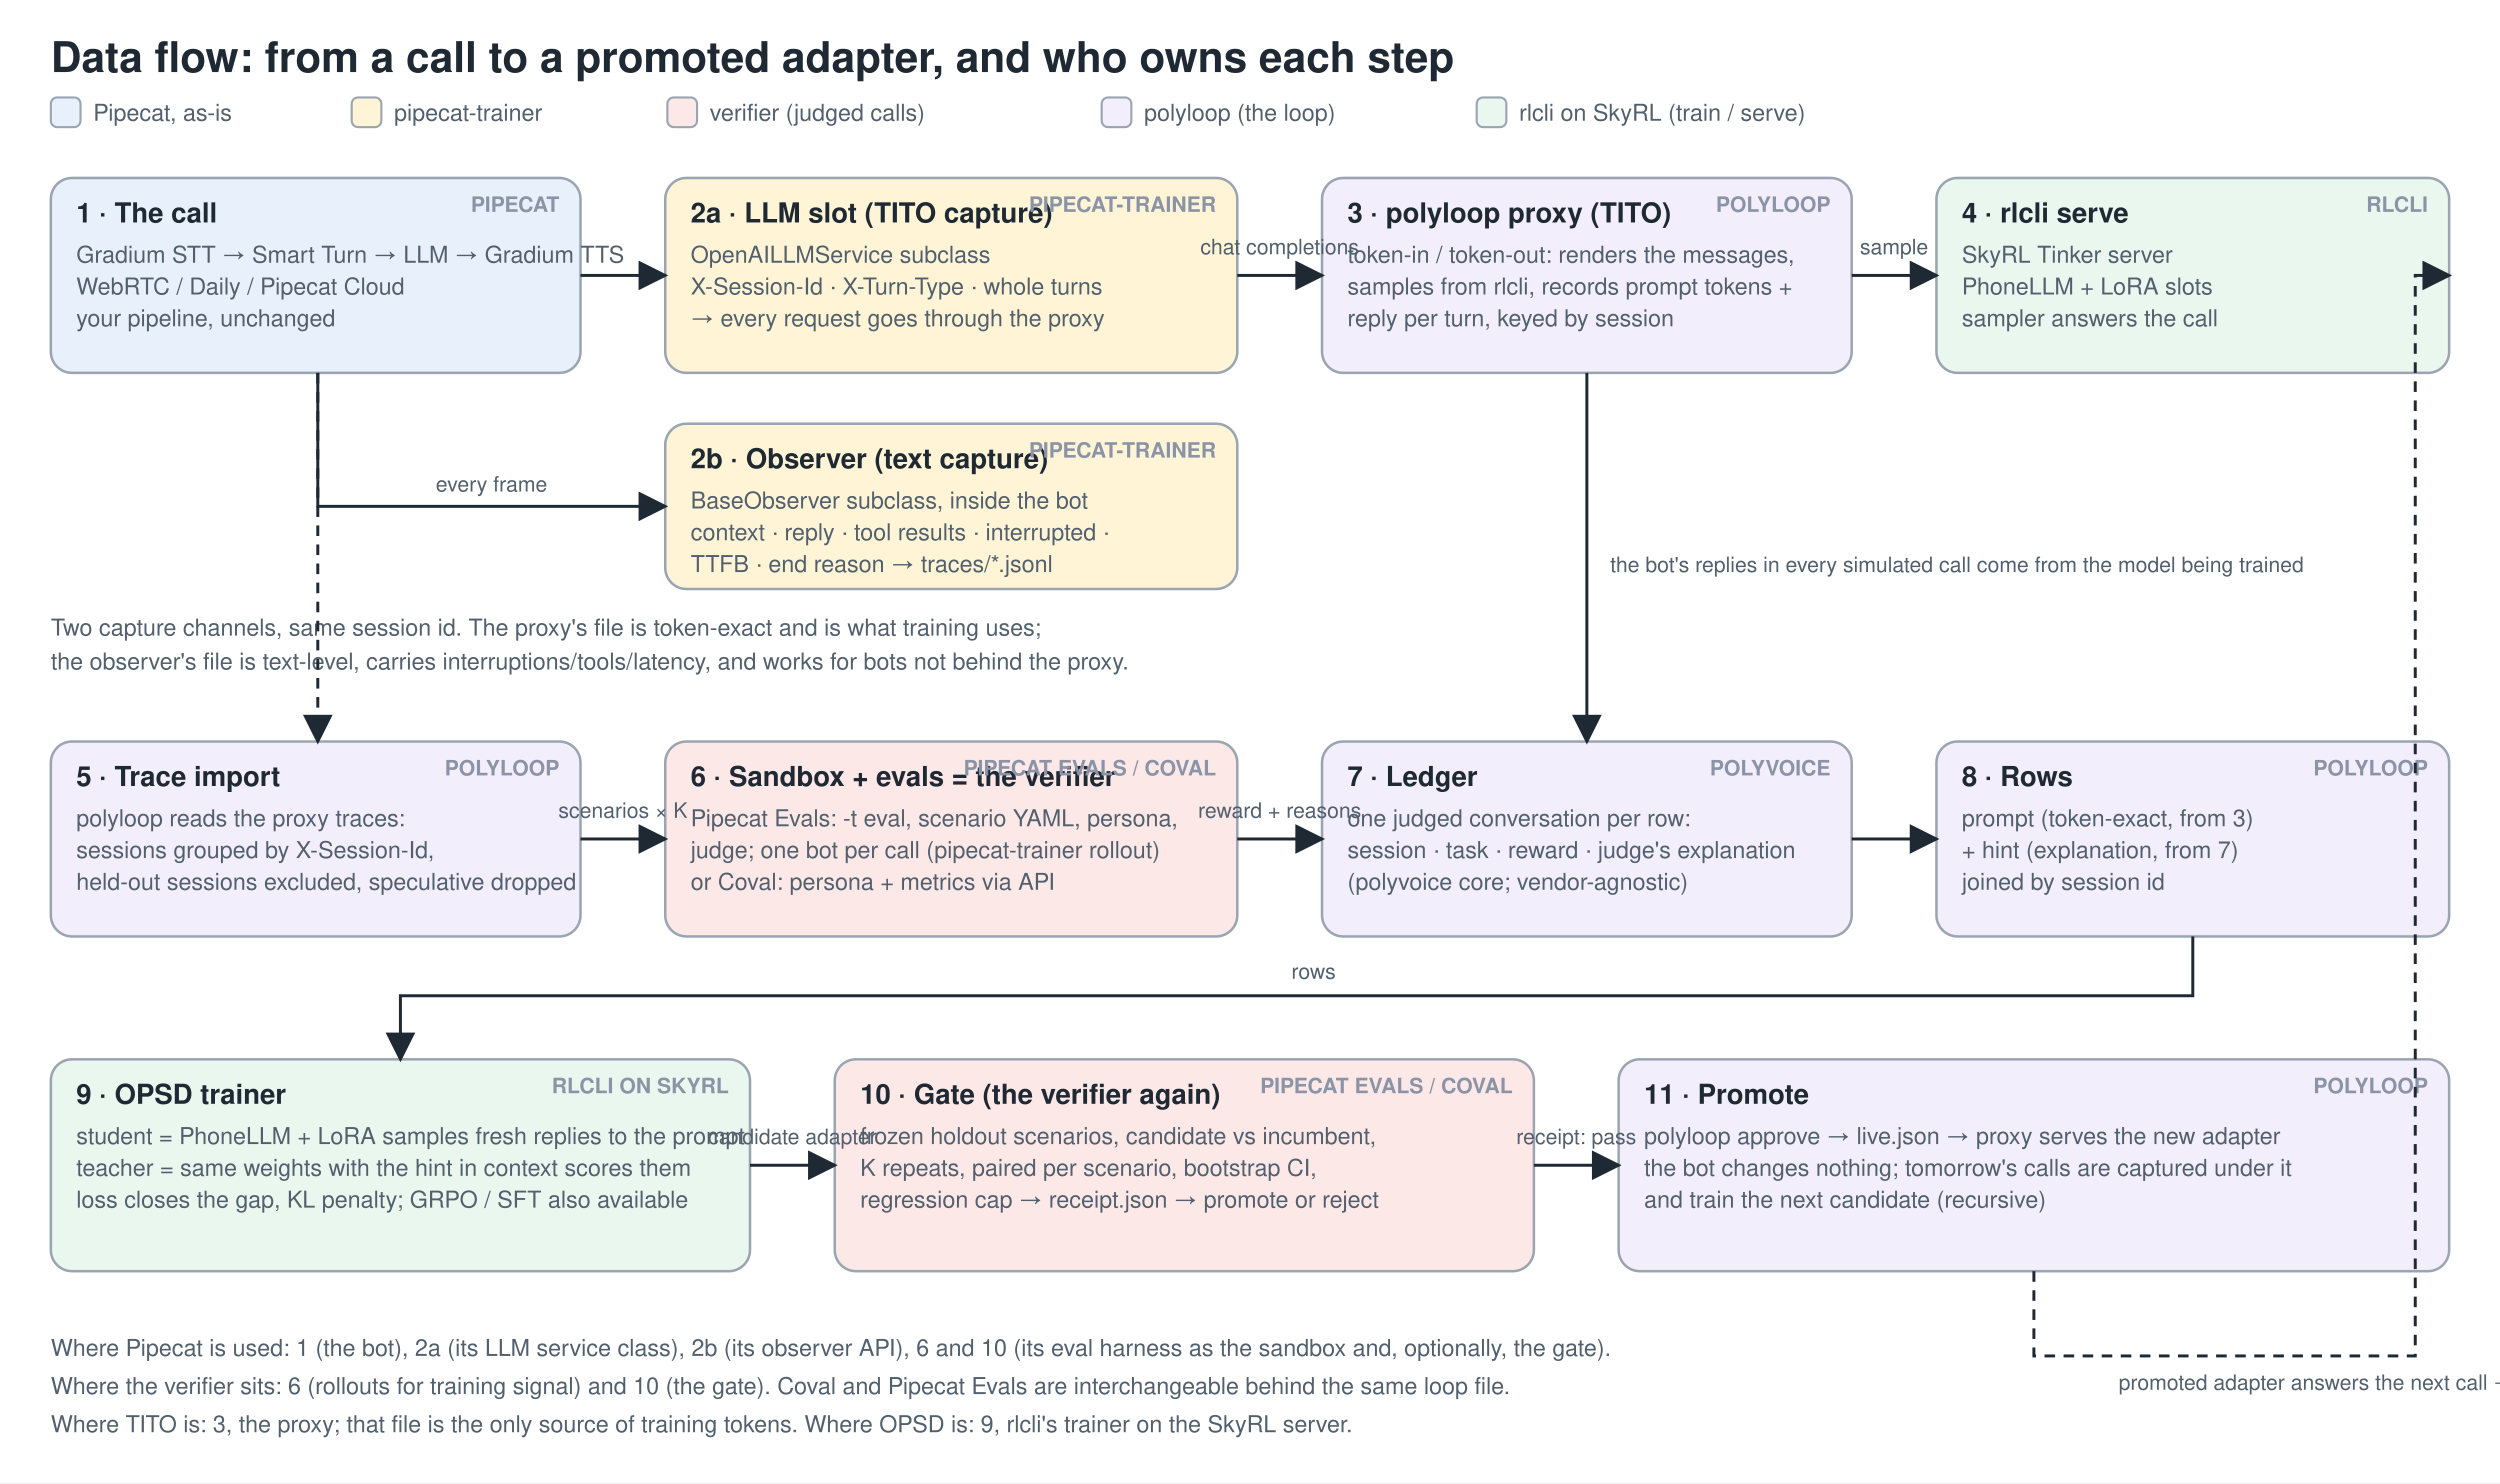
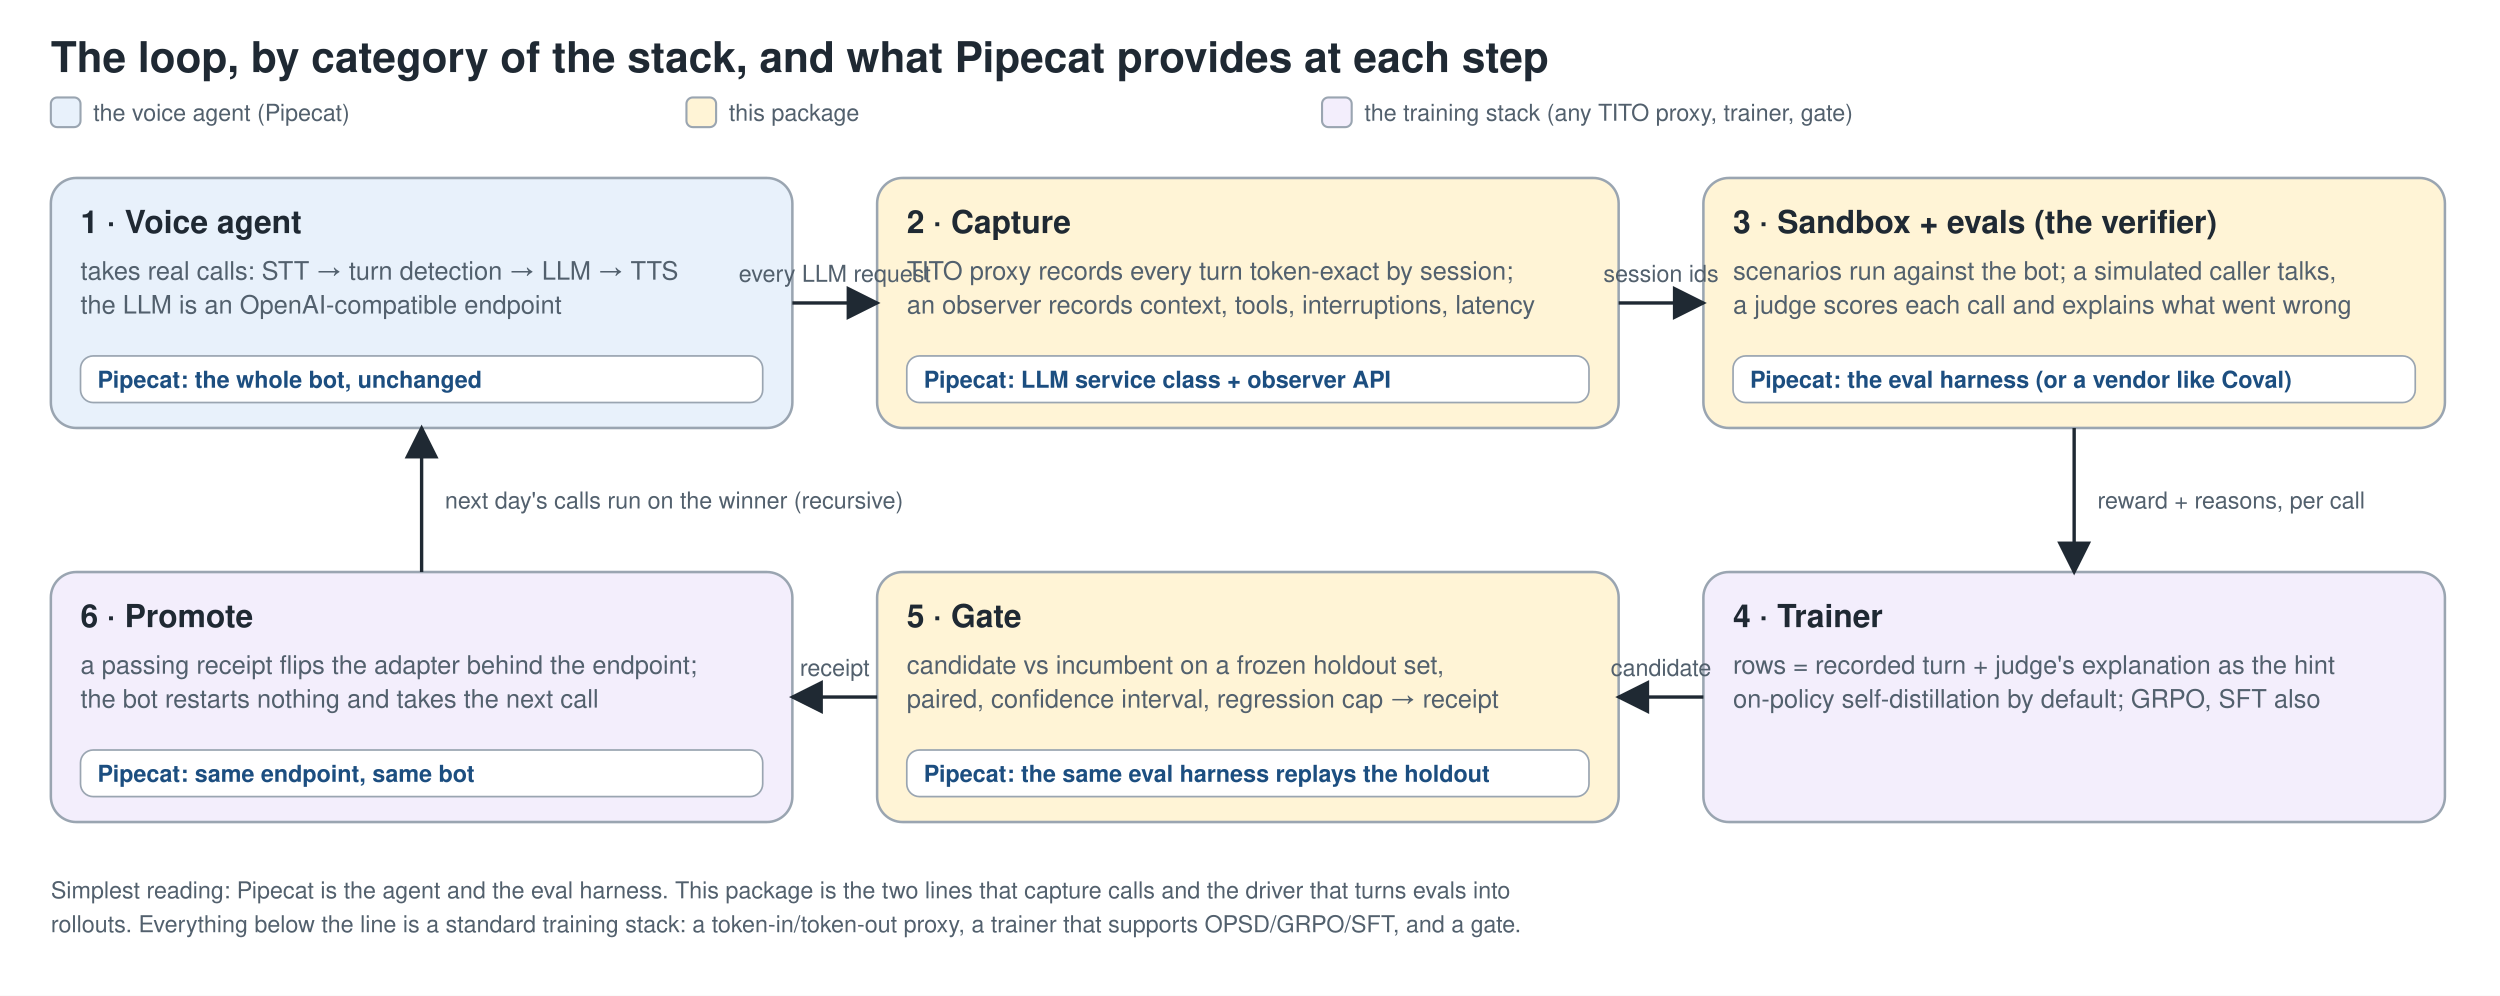
- <svg xmlns="http://www.w3.org/2000/svg" width="1180" height="700" viewBox="0 0 1180 700">
+ <svg xmlns="http://www.w3.org/2000/svg" width="1180" height="470" viewBox="0 0 1180 470">
  <defs>
    <marker id="a" markerWidth="10" markerHeight="10" refX="9" refY="5" orient="auto">
      <path d="M0,0 L10,5 L0,10 z" fill="#1f2933" />
    </marker>
  </defs>
-   <rect width="1180" height="700" fill="white" />
-   <text x="24" y="34" font-family="Helvetica, Arial, sans-serif" font-size="20" font-weight="700" fill="#1f2933" text-anchor="start">Data flow: from a call to a promoted adapter, and who owns each step</text>
+   <rect width="1180" height="470" fill="white" />
+   <text x="24" y="34" font-family="Helvetica, Arial, sans-serif" font-size="20" font-weight="700" fill="#1f2933" text-anchor="start">The loop, by category of the stack, and what Pipecat provides at each step</text>
  <rect x="24" y="46" width="14" height="14" rx="3" fill="#e8f1fb" stroke="#9aa5b1" />
-   <text x="44" y="57" font-family="Helvetica, Arial, sans-serif" font-size="11" font-weight="400" fill="#52606d" text-anchor="start">Pipecat, as-is</text>
-   <rect x="166" y="46" width="14" height="14" rx="3" fill="#fff4d6" stroke="#9aa5b1" />
-   <text x="186" y="57" font-family="Helvetica, Arial, sans-serif" font-size="11" font-weight="400" fill="#52606d" text-anchor="start">pipecat-trainer</text>
-   <rect x="315" y="46" width="14" height="14" rx="3" fill="#fde8e8" stroke="#9aa5b1" />
-   <text x="335" y="57" font-family="Helvetica, Arial, sans-serif" font-size="11" font-weight="400" fill="#52606d" text-anchor="start">verifier (judged calls)</text>
-   <rect x="520" y="46" width="14" height="14" rx="3" fill="#f3eefc" stroke="#9aa5b1" />
-   <text x="540" y="57" font-family="Helvetica, Arial, sans-serif" font-size="11" font-weight="400" fill="#52606d" text-anchor="start">polyloop (the loop)</text>
-   <rect x="697" y="46" width="14" height="14" rx="3" fill="#e9f7ef" stroke="#9aa5b1" />
-   <text x="717" y="57" font-family="Helvetica, Arial, sans-serif" font-size="11" font-weight="400" fill="#52606d" text-anchor="start">rlcli on SkyRL (train / serve)</text>
-   <rect x="24" y="84" width="250" height="92" rx="10" fill="#e8f1fb" stroke="#9aa5b1" stroke-width="1.2" />
-   <text x="36" y="105" font-family="Helvetica, Arial, sans-serif" font-size="13" font-weight="700" fill="#1f2933" text-anchor="start">1 · The call</text>
-   <text x="36" y="124" font-family="Helvetica, Arial, sans-serif" font-size="11" font-weight="400" fill="#52606d" text-anchor="start">Gradium STT → Smart Turn → LLM → Gradium TTS</text>
-   <text x="36" y="139" font-family="Helvetica, Arial, sans-serif" font-size="11" font-weight="400" fill="#52606d" text-anchor="start">WebRTC / Daily / Pipecat Cloud</text>
-   <text x="36" y="154" font-family="Helvetica, Arial, sans-serif" font-size="11" font-weight="400" fill="#52606d" text-anchor="start">your pipeline, unchanged</text>
-   <text x="264" y="100" font-family="Helvetica, Arial, sans-serif" font-size="10" font-weight="700" fill="#8a94a6" text-anchor="end">PIPECAT</text>
-   <rect x="314" y="84" width="270" height="92" rx="10" fill="#fff4d6" stroke="#9aa5b1" stroke-width="1.2" />
-   <text x="326" y="105" font-family="Helvetica, Arial, sans-serif" font-size="13" font-weight="700" fill="#1f2933" text-anchor="start">2a · LLM slot  (TITO capture)</text>
-   <text x="326" y="124" font-family="Helvetica, Arial, sans-serif" font-size="11" font-weight="400" fill="#52606d" text-anchor="start">OpenAILLMService subclass</text>
-   <text x="326" y="139" font-family="Helvetica, Arial, sans-serif" font-size="11" font-weight="400" fill="#52606d" text-anchor="start">X-Session-Id · X-Turn-Type · whole turns</text>
-   <text x="326" y="154" font-family="Helvetica, Arial, sans-serif" font-size="11" font-weight="400" fill="#52606d" text-anchor="start">→ every request goes through the proxy</text>
-   <text x="574" y="100" font-family="Helvetica, Arial, sans-serif" font-size="10" font-weight="700" fill="#8a94a6" text-anchor="end">PIPECAT-TRAINER</text>
-   <rect x="624" y="84" width="250" height="92" rx="10" fill="#f3eefc" stroke="#9aa5b1" stroke-width="1.2" />
-   <text x="636" y="105" font-family="Helvetica, Arial, sans-serif" font-size="13" font-weight="700" fill="#1f2933" text-anchor="start">3 · polyloop proxy  (TITO)</text>
-   <text x="636" y="124" font-family="Helvetica, Arial, sans-serif" font-size="11" font-weight="400" fill="#52606d" text-anchor="start">token-in / token-out: renders the messages,</text>
-   <text x="636" y="139" font-family="Helvetica, Arial, sans-serif" font-size="11" font-weight="400" fill="#52606d" text-anchor="start">samples from rlcli, records prompt tokens +</text>
-   <text x="636" y="154" font-family="Helvetica, Arial, sans-serif" font-size="11" font-weight="400" fill="#52606d" text-anchor="start">reply per turn, keyed by session</text>
-   <text x="864" y="100" font-family="Helvetica, Arial, sans-serif" font-size="10" font-weight="700" fill="#8a94a6" text-anchor="end">POLYLOOP</text>
-   <rect x="914" y="84" width="242" height="92" rx="10" fill="#e9f7ef" stroke="#9aa5b1" stroke-width="1.2" />
-   <text x="926" y="105" font-family="Helvetica, Arial, sans-serif" font-size="13" font-weight="700" fill="#1f2933" text-anchor="start">4 · rlcli serve</text>
-   <text x="926" y="124" font-family="Helvetica, Arial, sans-serif" font-size="11" font-weight="400" fill="#52606d" text-anchor="start">SkyRL Tinker server</text>
-   <text x="926" y="139" font-family="Helvetica, Arial, sans-serif" font-size="11" font-weight="400" fill="#52606d" text-anchor="start">PhoneLLM + LoRA slots</text>
-   <text x="926" y="154" font-family="Helvetica, Arial, sans-serif" font-size="11" font-weight="400" fill="#52606d" text-anchor="start">sampler answers the call</text>
-   <text x="1146" y="100" font-family="Helvetica, Arial, sans-serif" font-size="10" font-weight="700" fill="#8a94a6" text-anchor="end">RLCLI</text>
-   <polyline points="274,130 314,130" fill="none" stroke="#1f2933" stroke-width="1.4" marker-end="url(#a)" />
-   <polyline points="584,130 624,130" fill="none" stroke="#1f2933" stroke-width="1.4" marker-end="url(#a)" />
-   <text x="604" y="120" font-family="Helvetica, Arial, sans-serif" font-size="10" font-weight="400" fill="#52606d" text-anchor="middle">chat completions</text>
-   <polyline points="874,130 914,130" fill="none" stroke="#1f2933" stroke-width="1.4" marker-end="url(#a)" />
-   <text x="894" y="120" font-family="Helvetica, Arial, sans-serif" font-size="10" font-weight="400" fill="#52606d" text-anchor="middle">sample</text>
-   <rect x="314" y="200" width="270" height="78" rx="10" fill="#fff4d6" stroke="#9aa5b1" stroke-width="1.2" />
-   <text x="326" y="221" font-family="Helvetica, Arial, sans-serif" font-size="13" font-weight="700" fill="#1f2933" text-anchor="start">2b · Observer  (text capture)</text>
-   <text x="326" y="240" font-family="Helvetica, Arial, sans-serif" font-size="11" font-weight="400" fill="#52606d" text-anchor="start">BaseObserver subclass, inside the bot</text>
-   <text x="326" y="255" font-family="Helvetica, Arial, sans-serif" font-size="11" font-weight="400" fill="#52606d" text-anchor="start">context · reply · tool results · interrupted ·</text>
-   <text x="326" y="270" font-family="Helvetica, Arial, sans-serif" font-size="11" font-weight="400" fill="#52606d" text-anchor="start">TTFB · end reason  →  traces/*.jsonl</text>
-   <text x="574" y="216" font-family="Helvetica, Arial, sans-serif" font-size="10" font-weight="700" fill="#8a94a6" text-anchor="end">PIPECAT-TRAINER</text>
-   <polyline points="150,176 150,239 314,239" fill="none" stroke="#1f2933" stroke-width="1.4" marker-end="url(#a)" />
-   <text x="232" y="232" font-family="Helvetica, Arial, sans-serif" font-size="10" font-weight="400" fill="#52606d" text-anchor="middle">every frame</text>
-   <text x="24" y="300" font-family="Helvetica, Arial, sans-serif" font-size="11" font-weight="400" fill="#52606d" text-anchor="start">Two capture channels, same session id. The proxy's file is token-exact and is what training uses;</text>
-   <text x="24" y="316" font-family="Helvetica, Arial, sans-serif" font-size="11" font-weight="400" fill="#52606d" text-anchor="start">the observer's file is text-level, carries interruptions/tools/latency, and works for bots not behind the proxy.</text>
-   <rect x="24" y="350" width="250" height="92" rx="10" fill="#f3eefc" stroke="#9aa5b1" stroke-width="1.2" />
-   <text x="36" y="371" font-family="Helvetica, Arial, sans-serif" font-size="13" font-weight="700" fill="#1f2933" text-anchor="start">5 · Trace import</text>
-   <text x="36" y="390" font-family="Helvetica, Arial, sans-serif" font-size="11" font-weight="400" fill="#52606d" text-anchor="start">polyloop reads the proxy traces:</text>
-   <text x="36" y="405" font-family="Helvetica, Arial, sans-serif" font-size="11" font-weight="400" fill="#52606d" text-anchor="start">sessions grouped by X-Session-Id,</text>
-   <text x="36" y="420" font-family="Helvetica, Arial, sans-serif" font-size="11" font-weight="400" fill="#52606d" text-anchor="start">held-out sessions excluded, speculative dropped</text>
-   <text x="264" y="366" font-family="Helvetica, Arial, sans-serif" font-size="10" font-weight="700" fill="#8a94a6" text-anchor="end">POLYLOOP</text>
-   <rect x="314" y="350" width="270" height="92" rx="10" fill="#fde8e8" stroke="#9aa5b1" stroke-width="1.2" />
-   <text x="326" y="371" font-family="Helvetica, Arial, sans-serif" font-size="13" font-weight="700" fill="#1f2933" text-anchor="start">6 · Sandbox + evals  = the verifier</text>
-   <text x="326" y="390" font-family="Helvetica, Arial, sans-serif" font-size="11" font-weight="400" fill="#52606d" text-anchor="start">Pipecat Evals: -t eval, scenario YAML, persona,</text>
-   <text x="326" y="405" font-family="Helvetica, Arial, sans-serif" font-size="11" font-weight="400" fill="#52606d" text-anchor="start">judge; one bot per call (pipecat-trainer rollout)</text>
-   <text x="326" y="420" font-family="Helvetica, Arial, sans-serif" font-size="11" font-weight="400" fill="#52606d" text-anchor="start">or Coval: persona + metrics via API</text>
-   <text x="574" y="366" font-family="Helvetica, Arial, sans-serif" font-size="10" font-weight="700" fill="#8a94a6" text-anchor="end">PIPECAT EVALS / COVAL</text>
-   <rect x="624" y="350" width="250" height="92" rx="10" fill="#f3eefc" stroke="#9aa5b1" stroke-width="1.2" />
-   <text x="636" y="371" font-family="Helvetica, Arial, sans-serif" font-size="13" font-weight="700" fill="#1f2933" text-anchor="start">7 · Ledger</text>
-   <text x="636" y="390" font-family="Helvetica, Arial, sans-serif" font-size="11" font-weight="400" fill="#52606d" text-anchor="start">one judged conversation per row:</text>
-   <text x="636" y="405" font-family="Helvetica, Arial, sans-serif" font-size="11" font-weight="400" fill="#52606d" text-anchor="start">session · task · reward · judge's explanation</text>
-   <text x="636" y="420" font-family="Helvetica, Arial, sans-serif" font-size="11" font-weight="400" fill="#52606d" text-anchor="start">(polyvoice core; vendor-agnostic)</text>
-   <text x="864" y="366" font-family="Helvetica, Arial, sans-serif" font-size="10" font-weight="700" fill="#8a94a6" text-anchor="end">POLYVOICE</text>
-   <rect x="914" y="350" width="242" height="92" rx="10" fill="#f3eefc" stroke="#9aa5b1" stroke-width="1.2" />
-   <text x="926" y="371" font-family="Helvetica, Arial, sans-serif" font-size="13" font-weight="700" fill="#1f2933" text-anchor="start">8 · Rows</text>
-   <text x="926" y="390" font-family="Helvetica, Arial, sans-serif" font-size="11" font-weight="400" fill="#52606d" text-anchor="start">prompt (token-exact, from 3)</text>
-   <text x="926" y="405" font-family="Helvetica, Arial, sans-serif" font-size="11" font-weight="400" fill="#52606d" text-anchor="start">+ hint (explanation, from 7)</text>
-   <text x="926" y="420" font-family="Helvetica, Arial, sans-serif" font-size="11" font-weight="400" fill="#52606d" text-anchor="start">joined by session id</text>
-   <text x="1146" y="366" font-family="Helvetica, Arial, sans-serif" font-size="10" font-weight="700" fill="#8a94a6" text-anchor="end">POLYLOOP</text>
-   <polyline points="150,176 150,350" fill="none" stroke="#1f2933" stroke-width="1.4" stroke-dasharray="5 4" marker-end="url(#a)" />
-   <polyline points="274,396 314,396" fill="none" stroke="#1f2933" stroke-width="1.4" marker-end="url(#a)" />
-   <text x="294" y="386" font-family="Helvetica, Arial, sans-serif" font-size="10" font-weight="400" fill="#52606d" text-anchor="middle">scenarios × K</text>
-   <polyline points="584,396 624,396" fill="none" stroke="#1f2933" stroke-width="1.4" marker-end="url(#a)" />
-   <text x="604" y="386" font-family="Helvetica, Arial, sans-serif" font-size="10" font-weight="400" fill="#52606d" text-anchor="middle">reward + reasons</text>
-   <polyline points="874,396 914,396" fill="none" stroke="#1f2933" stroke-width="1.4" marker-end="url(#a)" />
-   <polyline points="749,176 749,350" fill="none" stroke="#1f2933" stroke-width="1.4" marker-end="url(#a)" />
-   <text x="760" y="270" font-family="Helvetica, Arial, sans-serif" font-size="10" font-weight="400" fill="#52606d" text-anchor="start">the bot's replies in every simulated call come from the model being trained</text>
-   <rect x="24" y="500" width="330" height="100" rx="10" fill="#e9f7ef" stroke="#9aa5b1" stroke-width="1.2" />
-   <text x="36" y="521" font-family="Helvetica, Arial, sans-serif" font-size="13" font-weight="700" fill="#1f2933" text-anchor="start">9 · OPSD trainer</text>
-   <text x="36" y="540" font-family="Helvetica, Arial, sans-serif" font-size="11" font-weight="400" fill="#52606d" text-anchor="start">student = PhoneLLM + LoRA samples fresh replies to the prompt</text>
-   <text x="36" y="555" font-family="Helvetica, Arial, sans-serif" font-size="11" font-weight="400" fill="#52606d" text-anchor="start">teacher = same weights with the hint in context scores them</text>
-   <text x="36" y="570" font-family="Helvetica, Arial, sans-serif" font-size="11" font-weight="400" fill="#52606d" text-anchor="start">loss closes the gap, KL penalty; GRPO / SFT also available</text>
-   <text x="344" y="516" font-family="Helvetica, Arial, sans-serif" font-size="10" font-weight="700" fill="#8a94a6" text-anchor="end">RLCLI ON SKYRL</text>
-   <rect x="394" y="500" width="330" height="100" rx="10" fill="#fde8e8" stroke="#9aa5b1" stroke-width="1.2" />
-   <text x="406" y="521" font-family="Helvetica, Arial, sans-serif" font-size="13" font-weight="700" fill="#1f2933" text-anchor="start">10 · Gate  (the verifier again)</text>
-   <text x="406" y="540" font-family="Helvetica, Arial, sans-serif" font-size="11" font-weight="400" fill="#52606d" text-anchor="start">frozen holdout scenarios, candidate vs incumbent,</text>
-   <text x="406" y="555" font-family="Helvetica, Arial, sans-serif" font-size="11" font-weight="400" fill="#52606d" text-anchor="start">K repeats, paired per scenario, bootstrap CI,</text>
-   <text x="406" y="570" font-family="Helvetica, Arial, sans-serif" font-size="11" font-weight="400" fill="#52606d" text-anchor="start">regression cap → receipt.json → promote or reject</text>
-   <text x="714" y="516" font-family="Helvetica, Arial, sans-serif" font-size="10" font-weight="700" fill="#8a94a6" text-anchor="end">PIPECAT EVALS / COVAL</text>
-   <rect x="764" y="500" width="392" height="100" rx="10" fill="#f3eefc" stroke="#9aa5b1" stroke-width="1.2" />
-   <text x="776" y="521" font-family="Helvetica, Arial, sans-serif" font-size="13" font-weight="700" fill="#1f2933" text-anchor="start">11 · Promote</text>
-   <text x="776" y="540" font-family="Helvetica, Arial, sans-serif" font-size="11" font-weight="400" fill="#52606d" text-anchor="start">polyloop approve → live.json → proxy serves the new adapter</text>
-   <text x="776" y="555" font-family="Helvetica, Arial, sans-serif" font-size="11" font-weight="400" fill="#52606d" text-anchor="start">the bot changes nothing; tomorrow's calls are captured under it</text>
-   <text x="776" y="570" font-family="Helvetica, Arial, sans-serif" font-size="11" font-weight="400" fill="#52606d" text-anchor="start">and train the next candidate (recursive)</text>
-   <text x="1146" y="516" font-family="Helvetica, Arial, sans-serif" font-size="10" font-weight="700" fill="#8a94a6" text-anchor="end">POLYLOOP</text>
-   <polyline points="1035,442 1035,470 189,470 189,500" fill="none" stroke="#1f2933" stroke-width="1.4" marker-end="url(#a)" />
-   <text x="620" y="462" font-family="Helvetica, Arial, sans-serif" font-size="10" font-weight="400" fill="#52606d" text-anchor="middle">rows</text>
-   <polyline points="354,550 394,550" fill="none" stroke="#1f2933" stroke-width="1.4" marker-end="url(#a)" />
-   <text x="374" y="540" font-family="Helvetica, Arial, sans-serif" font-size="10" font-weight="400" fill="#52606d" text-anchor="middle">candidate adapter</text>
-   <polyline points="724,550 764,550" fill="none" stroke="#1f2933" stroke-width="1.4" marker-end="url(#a)" />
-   <text x="744" y="540" font-family="Helvetica, Arial, sans-serif" font-size="10" font-weight="400" fill="#52606d" text-anchor="middle">receipt: pass</text>
-   <polyline points="960,600 960,640 1140,640 1140,130 1156,130" fill="none" stroke="#1f2933" stroke-width="1.4" stroke-dasharray="5 4" marker-end="url(#a)" />
-   <text x="1000" y="656" font-family="Helvetica, Arial, sans-serif" font-size="10" font-weight="400" fill="#52606d" text-anchor="start">promoted adapter answers the next call →</text>
-   <text x="24" y="640" font-family="Helvetica, Arial, sans-serif" font-size="11" font-weight="400" fill="#52606d" text-anchor="start">Where Pipecat is used: 1 (the bot), 2a (its LLM service class), 2b (its observer API), 6 and 10 (its eval harness as the sandbox and, optionally, the gate).</text>
-   <text x="24" y="658" font-family="Helvetica, Arial, sans-serif" font-size="11" font-weight="400" fill="#52606d" text-anchor="start">Where the verifier sits: 6 (rollouts for training signal) and 10 (the gate). Coval and Pipecat Evals are interchangeable behind the same loop file.</text>
-   <text x="24" y="676" font-family="Helvetica, Arial, sans-serif" font-size="11" font-weight="400" fill="#52606d" text-anchor="start">Where TITO is: 3, the proxy; that file is the only source of training tokens. Where OPSD is: 9, rlcli's trainer on the SkyRL server.</text>
+   <text x="44" y="57" font-family="Helvetica, Arial, sans-serif" font-size="11" font-weight="400" fill="#52606d" text-anchor="start">the voice agent (Pipecat)</text>
+   <rect x="324" y="46" width="14" height="14" rx="3" fill="#fff4d6" stroke="#9aa5b1" />
+   <text x="344" y="57" font-family="Helvetica, Arial, sans-serif" font-size="11" font-weight="400" fill="#52606d" text-anchor="start">this package</text>
+   <rect x="624" y="46" width="14" height="14" rx="3" fill="#f3eefc" stroke="#9aa5b1" />
+   <text x="644" y="57" font-family="Helvetica, Arial, sans-serif" font-size="11" font-weight="400" fill="#52606d" text-anchor="start">the training stack (any TITO proxy, trainer, gate)</text>
+   <rect x="24" y="84" width="350" height="118" rx="12" fill="#e8f1fb" stroke="#9aa5b1" stroke-width="1.2" />
+   <text x="38" y="110" font-family="Helvetica, Arial, sans-serif" font-size="15" font-weight="700" fill="#1f2933" text-anchor="start">1 · Voice agent</text>
+   <text x="38" y="132" font-family="Helvetica, Arial, sans-serif" font-size="12" font-weight="400" fill="#52606d" text-anchor="start">takes real calls: STT → turn detection → LLM → TTS</text>
+   <text x="38" y="148" font-family="Helvetica, Arial, sans-serif" font-size="12" font-weight="400" fill="#52606d" text-anchor="start">the LLM is an OpenAI-compatible endpoint</text>
+   <rect x="38" y="168" width="322" height="22" rx="6" fill="white" stroke="#9aa5b1" stroke-width="0.8" />
+   <text x="46" y="183" font-family="Helvetica, Arial, sans-serif" font-size="11" font-weight="700" fill="#1c4e80" text-anchor="start">Pipecat: the whole bot, unchanged</text>
+   <rect x="414" y="84" width="350" height="118" rx="12" fill="#fff4d6" stroke="#9aa5b1" stroke-width="1.2" />
+   <text x="428" y="110" font-family="Helvetica, Arial, sans-serif" font-size="15" font-weight="700" fill="#1f2933" text-anchor="start">2 · Capture</text>
+   <text x="428" y="132" font-family="Helvetica, Arial, sans-serif" font-size="12" font-weight="400" fill="#52606d" text-anchor="start">TITO proxy records every turn token-exact by session;</text>
+   <text x="428" y="148" font-family="Helvetica, Arial, sans-serif" font-size="12" font-weight="400" fill="#52606d" text-anchor="start">an observer records context, tools, interruptions, latency</text>
+   <rect x="428" y="168" width="322" height="22" rx="6" fill="white" stroke="#9aa5b1" stroke-width="0.8" />
+   <text x="436" y="183" font-family="Helvetica, Arial, sans-serif" font-size="11" font-weight="700" fill="#1c4e80" text-anchor="start">Pipecat: LLM service class + observer API</text>
+   <rect x="804" y="84" width="350" height="118" rx="12" fill="#fff4d6" stroke="#9aa5b1" stroke-width="1.2" />
+   <text x="818" y="110" font-family="Helvetica, Arial, sans-serif" font-size="15" font-weight="700" fill="#1f2933" text-anchor="start">3 · Sandbox + evals  (the verifier)</text>
+   <text x="818" y="132" font-family="Helvetica, Arial, sans-serif" font-size="12" font-weight="400" fill="#52606d" text-anchor="start">scenarios run against the bot; a simulated caller talks,</text>
+   <text x="818" y="148" font-family="Helvetica, Arial, sans-serif" font-size="12" font-weight="400" fill="#52606d" text-anchor="start">a judge scores each call and explains what went wrong</text>
+   <rect x="818" y="168" width="322" height="22" rx="6" fill="white" stroke="#9aa5b1" stroke-width="0.8" />
+   <text x="826" y="183" font-family="Helvetica, Arial, sans-serif" font-size="11" font-weight="700" fill="#1c4e80" text-anchor="start">Pipecat: the eval harness (or a vendor like Coval)</text>
+   <polyline points="374,143 414,143" fill="none" stroke="#1f2933" stroke-width="1.6" marker-end="url(#a)" />
+   <text x="394" y="133" font-family="Helvetica, Arial, sans-serif" font-size="11" font-weight="400" fill="#52606d" text-anchor="middle">every LLM request</text>
+   <polyline points="764,143 804,143" fill="none" stroke="#1f2933" stroke-width="1.6" marker-end="url(#a)" />
+   <text x="784" y="133" font-family="Helvetica, Arial, sans-serif" font-size="11" font-weight="400" fill="#52606d" text-anchor="middle">session ids</text>
+   <rect x="804" y="270" width="350" height="118" rx="12" fill="#f3eefc" stroke="#9aa5b1" stroke-width="1.2" />
+   <text x="818" y="296" font-family="Helvetica, Arial, sans-serif" font-size="15" font-weight="700" fill="#1f2933" text-anchor="start">4 · Trainer</text>
+   <text x="818" y="318" font-family="Helvetica, Arial, sans-serif" font-size="12" font-weight="400" fill="#52606d" text-anchor="start">rows = recorded turn + judge's explanation as the hint</text>
+   <text x="818" y="334" font-family="Helvetica, Arial, sans-serif" font-size="12" font-weight="400" fill="#52606d" text-anchor="start">on-policy self-distillation by default; GRPO, SFT also</text>
+   <rect x="414" y="270" width="350" height="118" rx="12" fill="#fff4d6" stroke="#9aa5b1" stroke-width="1.2" />
+   <text x="428" y="296" font-family="Helvetica, Arial, sans-serif" font-size="15" font-weight="700" fill="#1f2933" text-anchor="start">5 · Gate</text>
+   <text x="428" y="318" font-family="Helvetica, Arial, sans-serif" font-size="12" font-weight="400" fill="#52606d" text-anchor="start">candidate vs incumbent on a frozen holdout set,</text>
+   <text x="428" y="334" font-family="Helvetica, Arial, sans-serif" font-size="12" font-weight="400" fill="#52606d" text-anchor="start">paired, confidence interval, regression cap → receipt</text>
+   <rect x="428" y="354" width="322" height="22" rx="6" fill="white" stroke="#9aa5b1" stroke-width="0.8" />
+   <text x="436" y="369" font-family="Helvetica, Arial, sans-serif" font-size="11" font-weight="700" fill="#1c4e80" text-anchor="start">Pipecat: the same eval harness replays the holdout</text>
+   <rect x="24" y="270" width="350" height="118" rx="12" fill="#f3eefc" stroke="#9aa5b1" stroke-width="1.2" />
+   <text x="38" y="296" font-family="Helvetica, Arial, sans-serif" font-size="15" font-weight="700" fill="#1f2933" text-anchor="start">6 · Promote</text>
+   <text x="38" y="318" font-family="Helvetica, Arial, sans-serif" font-size="12" font-weight="400" fill="#52606d" text-anchor="start">a passing receipt flips the adapter behind the endpoint;</text>
+   <text x="38" y="334" font-family="Helvetica, Arial, sans-serif" font-size="12" font-weight="400" fill="#52606d" text-anchor="start">the bot restarts nothing and takes the next call</text>
+   <rect x="38" y="354" width="322" height="22" rx="6" fill="white" stroke="#9aa5b1" stroke-width="0.8" />
+   <text x="46" y="369" font-family="Helvetica, Arial, sans-serif" font-size="11" font-weight="700" fill="#1c4e80" text-anchor="start">Pipecat: same endpoint, same bot</text>
+   <polyline points="979,202 979,270" fill="none" stroke="#1f2933" stroke-width="1.6" marker-end="url(#a)" />
+   <text x="990" y="240" font-family="Helvetica, Arial, sans-serif" font-size="11" font-weight="400" fill="#52606d" text-anchor="start">reward + reasons, per call</text>
+   <polyline points="804,329 764,329" fill="none" stroke="#1f2933" stroke-width="1.6" marker-end="url(#a)" />
+   <text x="784" y="319" font-family="Helvetica, Arial, sans-serif" font-size="11" font-weight="400" fill="#52606d" text-anchor="middle">candidate</text>
+   <polyline points="414,329 374,329" fill="none" stroke="#1f2933" stroke-width="1.6" marker-end="url(#a)" />
+   <text x="394" y="319" font-family="Helvetica, Arial, sans-serif" font-size="11" font-weight="400" fill="#52606d" text-anchor="middle">receipt</text>
+   <polyline points="199,270 199,202" fill="none" stroke="#1f2933" stroke-width="1.6" marker-end="url(#a)" />
+   <text x="210" y="240" font-family="Helvetica, Arial, sans-serif" font-size="11" font-weight="400" fill="#52606d" text-anchor="start">next day's calls run on the winner (recursive)</text>
+   <text x="24" y="424" font-family="Helvetica, Arial, sans-serif" font-size="11" font-weight="400" fill="#52606d" text-anchor="start">Simplest reading: Pipecat is the agent and the eval harness. This package is the two lines that capture calls and the driver that turns evals into</text>
+   <text x="24" y="440" font-family="Helvetica, Arial, sans-serif" font-size="11" font-weight="400" fill="#52606d" text-anchor="start">rollouts. Everything below the line is a standard training stack: a token-in/token-out proxy, a trainer that supports OPSD/GRPO/SFT, and a gate.</text>
</svg>
